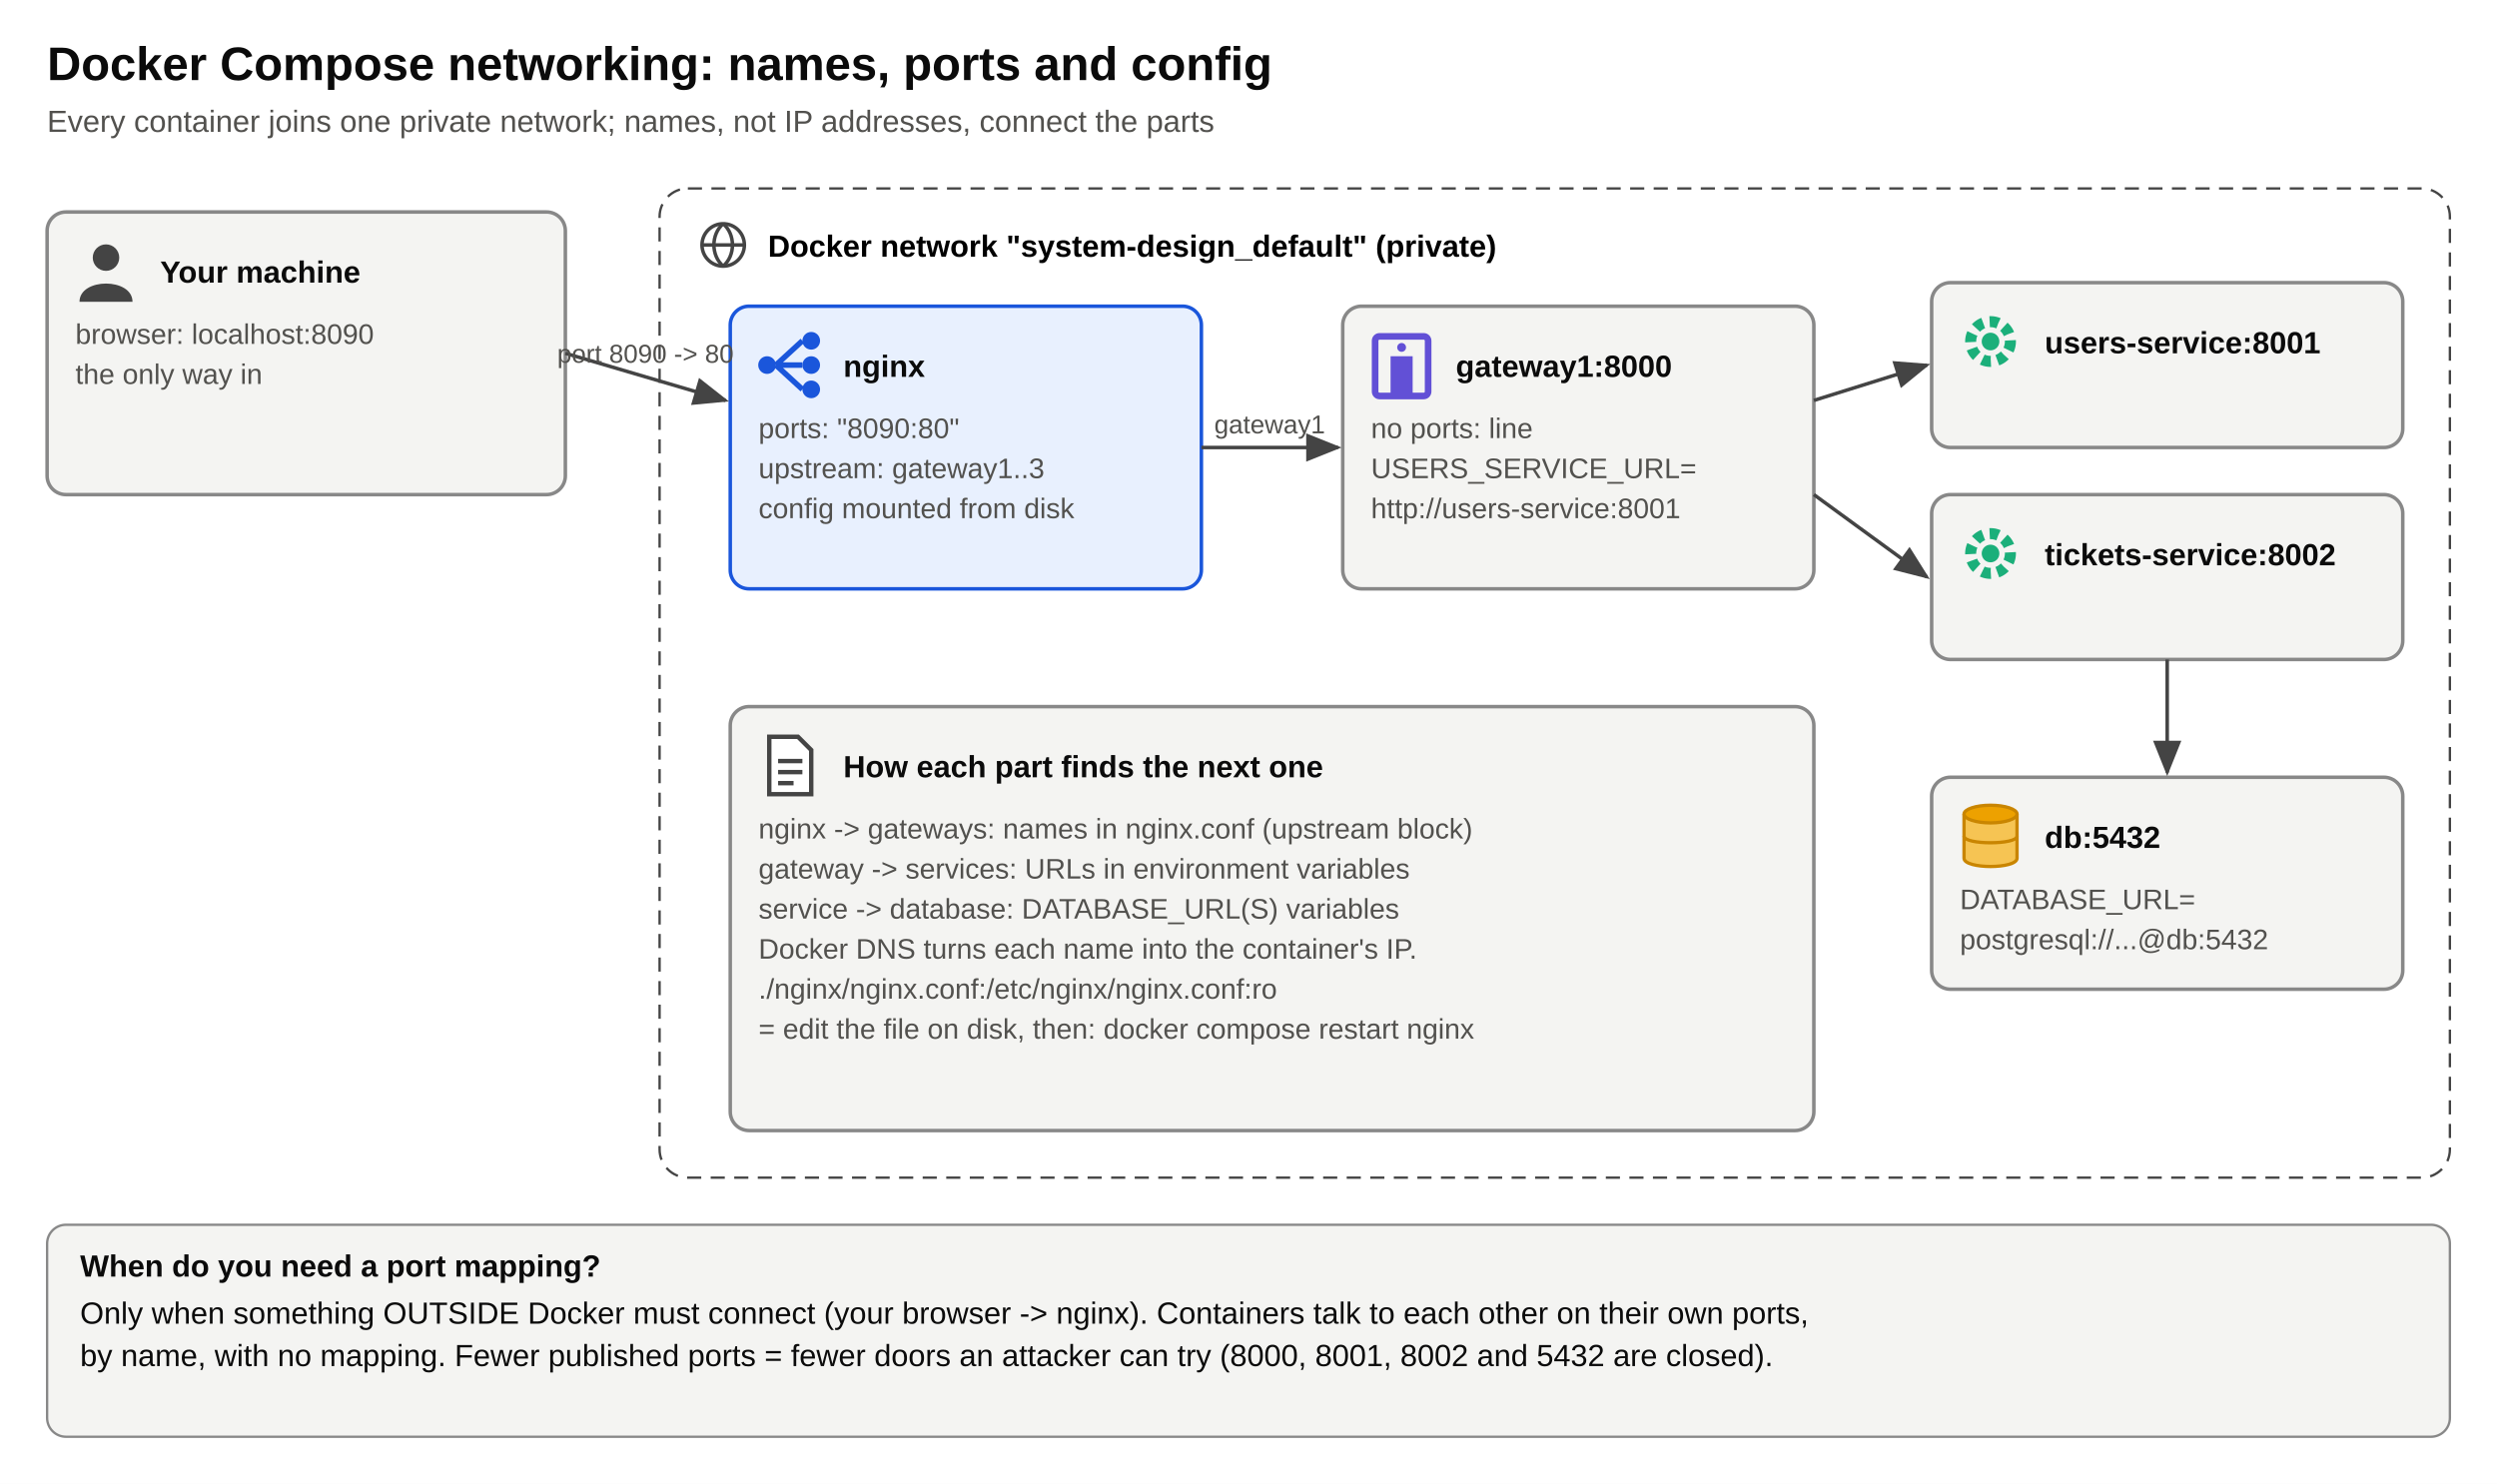
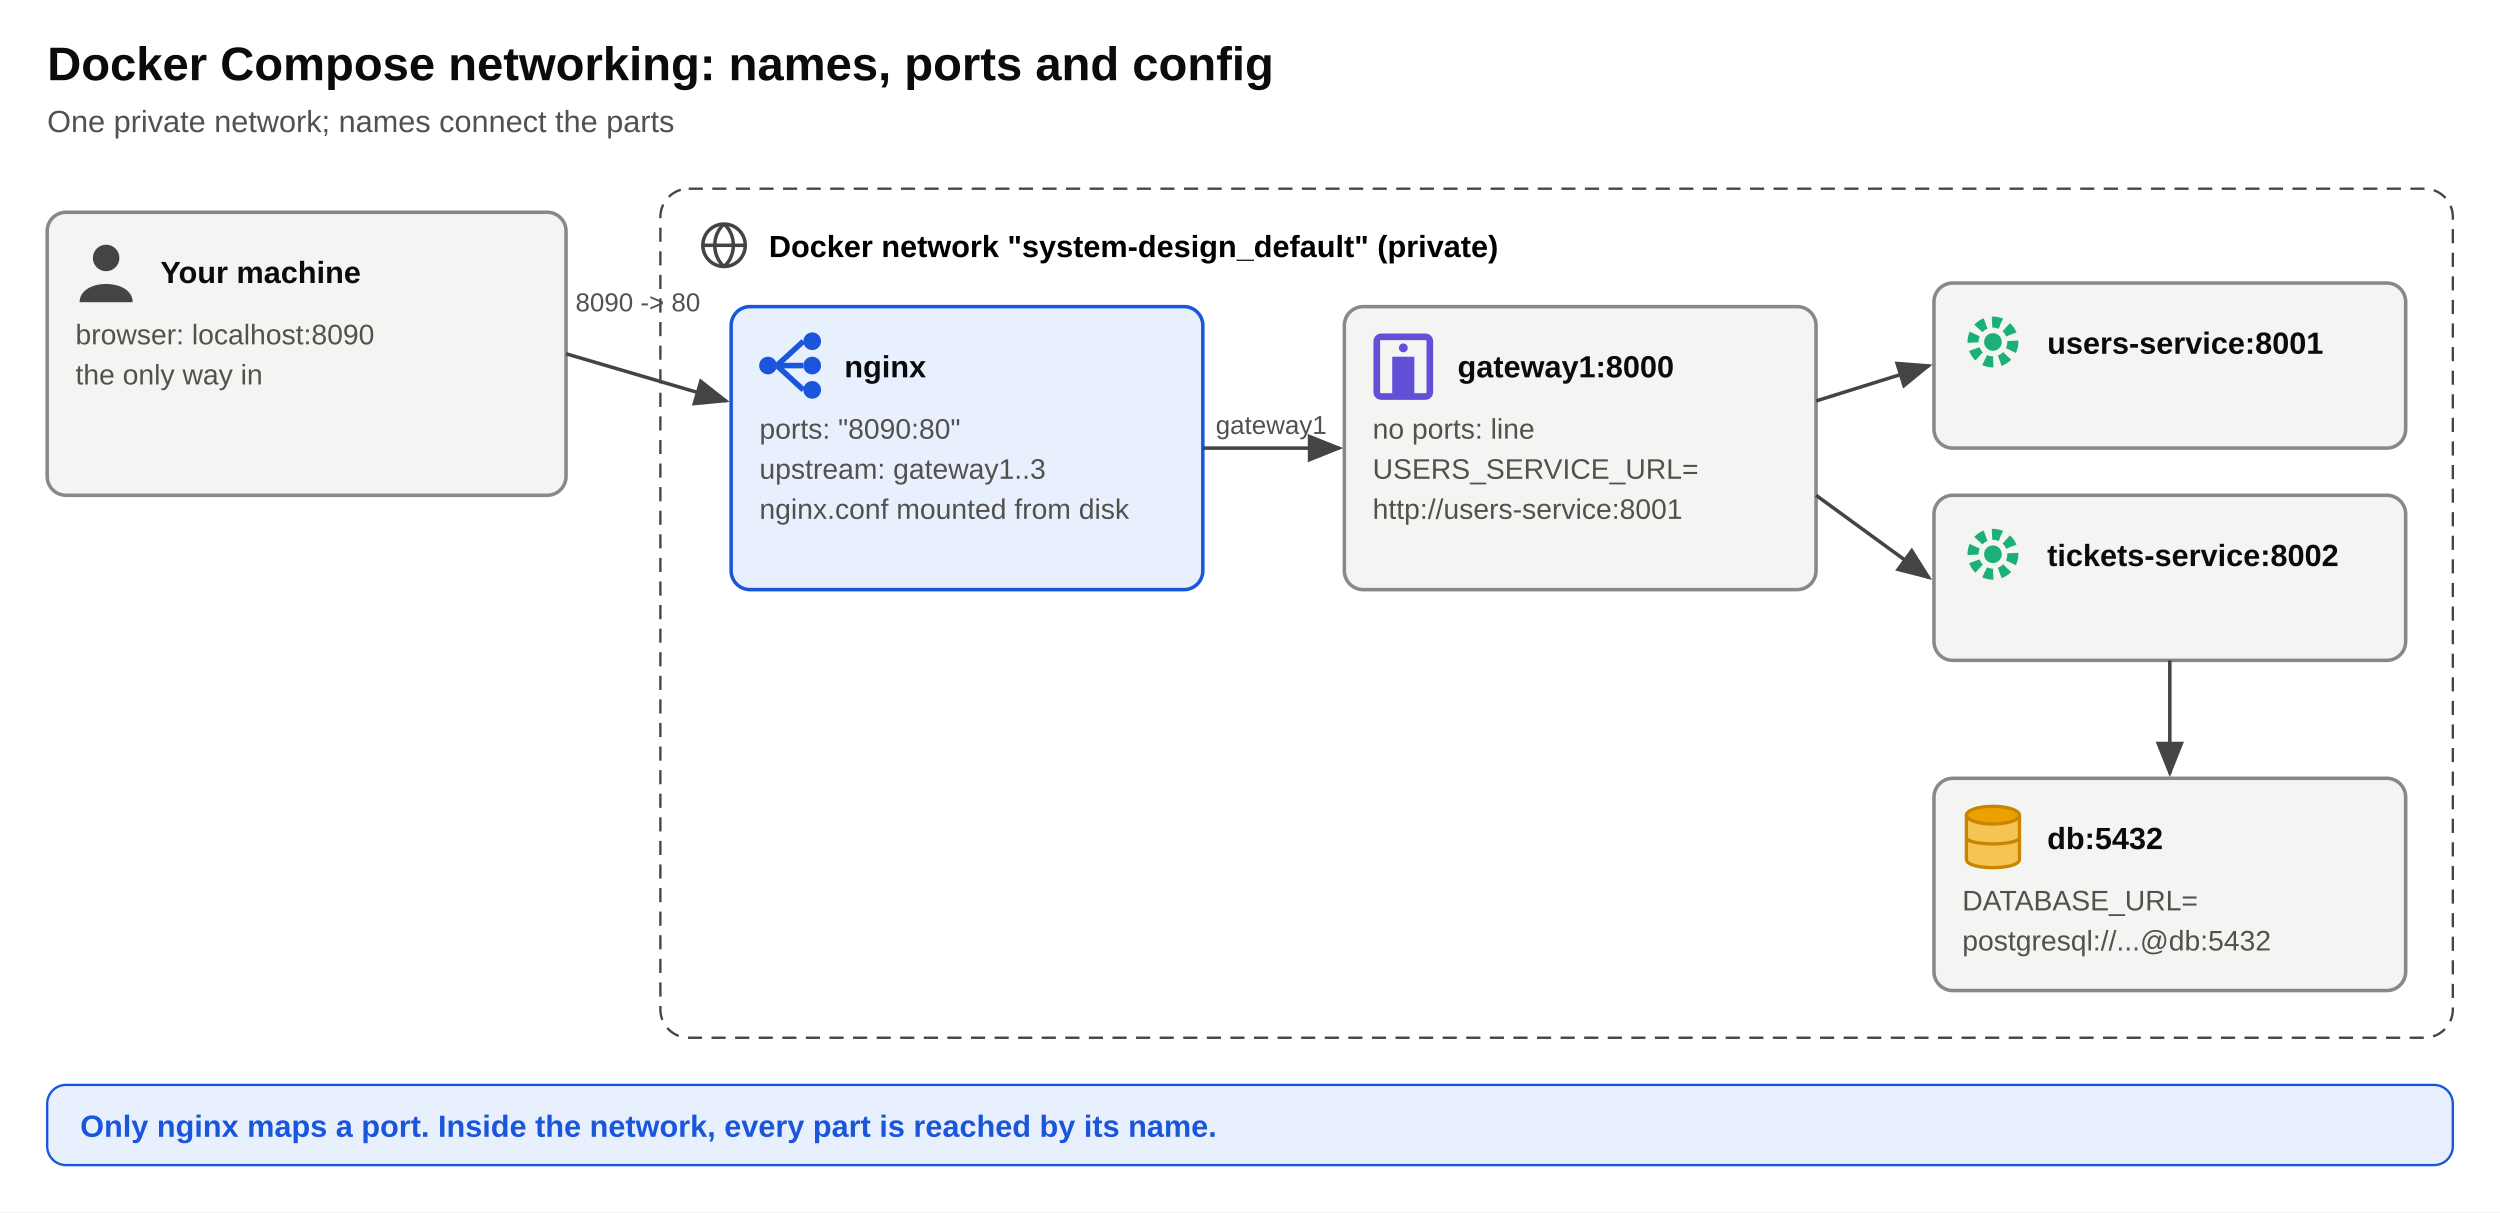
- <svg xmlns="http://www.w3.org/2000/svg" xmlns:xlink="http://www.w3.org/1999/xlink" width="1060" height="630" viewBox="0 0 1060 630" font-family="Arial, Helvetica, sans-serif" font-size="13">
+ <svg xmlns="http://www.w3.org/2000/svg" xmlns:xlink="http://www.w3.org/1999/xlink" width="1060" height="514" viewBox="0 0 1060 514" font-family="Arial, Helvetica, sans-serif" font-size="13">
  <defs>
    <marker id="arr" markerWidth="10" markerHeight="8" refX="9" refY="4" orient="auto">
      <path d="M0,0 L10,4 L0,8 z" fill="#444" />
    </marker>
    <symbol id="i-user" viewBox="0 0 32 32">
      <circle cx="16" cy="10" r="6" fill="#444" />
      <path d="M4,30 C4,19 28,19 28,30 z" fill="#444" />
    </symbol>
    <symbol id="i-lb" viewBox="0 0 32 32">
      <circle cx="6" cy="16" r="4" fill="#1a56db" />
      <circle cx="26" cy="5" r="4" fill="#1a56db" />
      <circle cx="26" cy="16" r="4" fill="#1a56db" />
      <circle cx="26" cy="27" r="4" fill="#1a56db" />
      <path d="M10,16 L22,5 M10,16 L22,16 M10,16 L22,27" stroke="#1a56db" stroke-width="2.5" />
    </symbol>
    <symbol id="i-gate" viewBox="0 0 32 32">
      <rect x="4" y="3" width="24" height="27" rx="2" fill="none" stroke="#6250d6" stroke-width="3" />
      <rect x="11" y="12" width="10" height="18" fill="#6250d6" />
      <circle cx="16" cy="8" r="2" fill="#6250d6" />
    </symbol>
    <symbol id="i-svc" viewBox="0 0 32 32">
      <circle cx="16" cy="16" r="9" fill="none" stroke="#1baf7a" stroke-width="5" stroke-dasharray="4 3" />
      <circle cx="16" cy="16" r="4" fill="#1baf7a" />
    </symbol>
    <symbol id="i-db" viewBox="0 0 32 32">
      <ellipse cx="16" cy="6" rx="12" ry="4" fill="#eda100" />
      <path d="M4,6 V26 C4,31 28,31 28,26 V6" fill="#f6c453" stroke="#c98500" stroke-width="1.5" />
      <ellipse cx="16" cy="6" rx="12" ry="4" fill="#eda100" stroke="#c98500" stroke-width="1.5" />
      <path d="M4,16 C4,20 28,20 28,16" fill="none" stroke="#c98500" stroke-width="1.5" />
    </symbol>
    <symbol id="i-copy" viewBox="0 0 32 32">
      <path d="M6,16 A10,10 0 1 1 16,26" fill="none" stroke="#1baf7a" stroke-width="3" />
      <path d="M11,26 L16,26 L16,21" fill="none" stroke="#1baf7a" stroke-width="3" />
    </symbol>
    <symbol id="i-cpu" viewBox="0 0 32 32">
      <rect x="8" y="8" width="16" height="16" rx="2" fill="#c81e1e" />
      <path d="M12,3 V8 M20,3 V8 M12,24 V29 M20,24 V29 M3,12 H8 M3,20 H8 M24,12 H29 M24,20 H29" stroke="#c81e1e" stroke-width="2" />
    </symbol>
    <symbol id="i-file" viewBox="0 0 32 32">
      <path d="M7,3 H20 L26,9 V29 H7 z" fill="#fff" stroke="#444" stroke-width="2" />
      <path d="M11,14 H22 M11,19 H22 M11,24 H18" stroke="#444" stroke-width="2" />
    </symbol>
    <symbol id="i-net" viewBox="0 0 32 32">
      <circle cx="16" cy="16" r="12" fill="none" stroke="#444" stroke-width="2" />
      <path d="M4,16 H28 M16,4 C9,10 9,22 16,28 M16,4 C23,10 23,22 16,28" fill="none" stroke="#444" stroke-width="2" />
    </symbol>
  </defs>
-   <rect width="1060" height="630" fill="#ffffff" />
+   <rect width="1060" height="514" fill="#ffffff" />
  <text x="20" y="34" font-size="20" font-weight="bold" fill="#0b0b0b">Docker Compose networking: names, ports and config</text>
-   <text x="20" y="56" fill="#52514e">Every container joins one private network; names, not IP addresses, connect the parts</text>
+   <text x="20" y="56" fill="#52514e">One private network; names connect the parts</text>
  <rect x="20" y="90" width="220" height="120" rx="8" fill="#f4f4f2" stroke="#888" stroke-width="1.5" />
  <use href="#i-user" xlink:href="#i-user" x="30" y="100" width="30" height="30" />
  <text x="68" y="120" font-weight="bold" fill="#0b0b0b">Your machine</text>
  <text x="32" y="146" font-size="12" fill="#52514e">browser: localhost:8090</text>
  <text x="32" y="163" font-size="12" fill="#52514e">the only way in</text>
-   <rect x="280" y="80" width="760" height="420" rx="12" fill="none" stroke="#444" stroke-dasharray="6 4" />
+   <rect x="280" y="80" width="760" height="360" rx="12" fill="none" stroke="#444" stroke-dasharray="6 4" />
  <use href="#i-net" xlink:href="#i-net" x="295" y="92" width="24" height="24" />
  <text x="326" y="109" font-weight="bold">Docker network "system-design_default" (private)</text>
  <rect x="310" y="130" width="200" height="120" rx="8" fill="#e8f0fe" stroke="#1a56db" stroke-width="1.5" />
  <use href="#i-lb" xlink:href="#i-lb" x="320" y="140" width="30" height="30" />
  <text x="358" y="160" font-weight="bold" fill="#0b0b0b">nginx</text>
  <text x="322" y="186" font-size="12" fill="#52514e">ports: "8090:80"</text>
  <text x="322" y="203" font-size="12" fill="#52514e">upstream: gateway1..3</text>
-   <text x="322" y="220" font-size="12" fill="#52514e">config mounted from disk</text>
+   <text x="322" y="220" font-size="12" fill="#52514e">nginx.conf mounted from disk</text>
  <rect x="570" y="130" width="200" height="120" rx="8" fill="#f4f4f2" stroke="#888" stroke-width="1.5" />
  <use href="#i-gate" xlink:href="#i-gate" x="580" y="140" width="30" height="30" />
  <text x="618" y="160" font-weight="bold" fill="#0b0b0b">gateway1:8000</text>
  <text x="582" y="186" font-size="12" fill="#52514e">no ports: line</text>
  <text x="582" y="203" font-size="12" fill="#52514e">USERS_SERVICE_URL=</text>
  <text x="582" y="220" font-size="12" fill="#52514e">  http://users-service:8001</text>
  <rect x="820" y="120" width="200" height="70" rx="8" fill="#f4f4f2" stroke="#888" stroke-width="1.5" />
  <use href="#i-svc" xlink:href="#i-svc" x="830" y="130" width="30" height="30" />
  <text x="868" y="150" font-weight="bold" fill="#0b0b0b">users-service:8001</text>
  <rect x="820" y="210" width="200" height="70" rx="8" fill="#f4f4f2" stroke="#888" stroke-width="1.5" />
  <use href="#i-svc" xlink:href="#i-svc" x="830" y="220" width="30" height="30" />
  <text x="868" y="240" font-weight="bold" fill="#0b0b0b">tickets-service:8002</text>
  <rect x="820" y="330" width="200" height="90" rx="8" fill="#f4f4f2" stroke="#888" stroke-width="1.5" />
  <use href="#i-db" xlink:href="#i-db" x="830" y="340" width="30" height="30" />
  <text x="868" y="360" font-weight="bold" fill="#0b0b0b">db:5432</text>
  <text x="832" y="386" font-size="12" fill="#52514e">DATABASE_URL=</text>
  <text x="832" y="403" font-size="12" fill="#52514e">postgresql://...@db:5432</text>
  <line x1="240" y1="150" x2="308" y2="170" stroke="#444" stroke-width="1.5" marker-end="url(#arr)" />
-   <text x="274.0" y="154.0" text-anchor="middle" font-size="11" fill="#52514e">port 8090 -&gt; 80</text>
+   <text x="244" y="132" font-size="11" fill="#52514e">8090 -&gt; 80</text>
  <line x1="510" y1="190" x2="568" y2="190" stroke="#444" stroke-width="1.5" marker-end="url(#arr)" />
  <text x="539.0" y="184.0" text-anchor="middle" font-size="11" fill="#52514e">gateway1</text>
  <line x1="770" y1="170" x2="818" y2="155" stroke="#444" stroke-width="1.5" marker-end="url(#arr)" />
  <line x1="770" y1="210" x2="818" y2="245" stroke="#444" stroke-width="1.5" marker-end="url(#arr)" />
  <line x1="920" y1="280" x2="920" y2="328" stroke="#444" stroke-width="1.5" marker-end="url(#arr)" />
-   <rect x="310" y="300" width="460" height="180" rx="8" fill="#f4f4f2" stroke="#888" stroke-width="1.5" />
-   <use href="#i-file" xlink:href="#i-file" x="320" y="310" width="30" height="30" />
-   <text x="358" y="330" font-weight="bold" fill="#0b0b0b">How each part finds the next one</text>
-   <text x="322" y="356" font-size="12" fill="#52514e">nginx -&gt; gateways: names in nginx.conf (upstream block)</text>
-   <text x="322" y="373" font-size="12" fill="#52514e">gateway -&gt; services: URLs in environment variables</text>
-   <text x="322" y="390" font-size="12" fill="#52514e">service -&gt; database: DATABASE_URL(S) variables</text>
-   <text x="322" y="407" font-size="12" fill="#52514e">Docker DNS turns each name into the container's IP.</text>
-   <text x="322" y="424" font-size="12" fill="#52514e">./nginx/nginx.conf:/etc/nginx/nginx.conf:ro</text>
-   <text x="322" y="441" font-size="12" fill="#52514e">= edit the file on disk, then: docker compose restart nginx</text>
-   <rect x="20" y="520" width="1020" height="90" rx="8" fill="#f4f4f2" stroke="#888" />
-   <text x="34" y="542" font-weight="bold" fill="#0b0b0b">When do you need a port mapping?</text>
-   <text x="34" y="562" fill="#0b0b0b">Only when something OUTSIDE Docker must connect (your browser -&gt; nginx). Containers talk to each other on their own ports,</text>
-   <text x="34" y="580" fill="#0b0b0b">by name, with no mapping. Fewer published ports = fewer doors an attacker can try (8000, 8001, 8002 and 5432 are closed).</text>
+   <rect x="20" y="460" width="1020" height="34" rx="8" fill="#e8f0fe" stroke="#1a56db" />
+   <text x="34" y="482" font-weight="bold" fill="#1a56db">Only nginx maps a port. Inside the network, every part is reached by its name.</text>
</svg>
